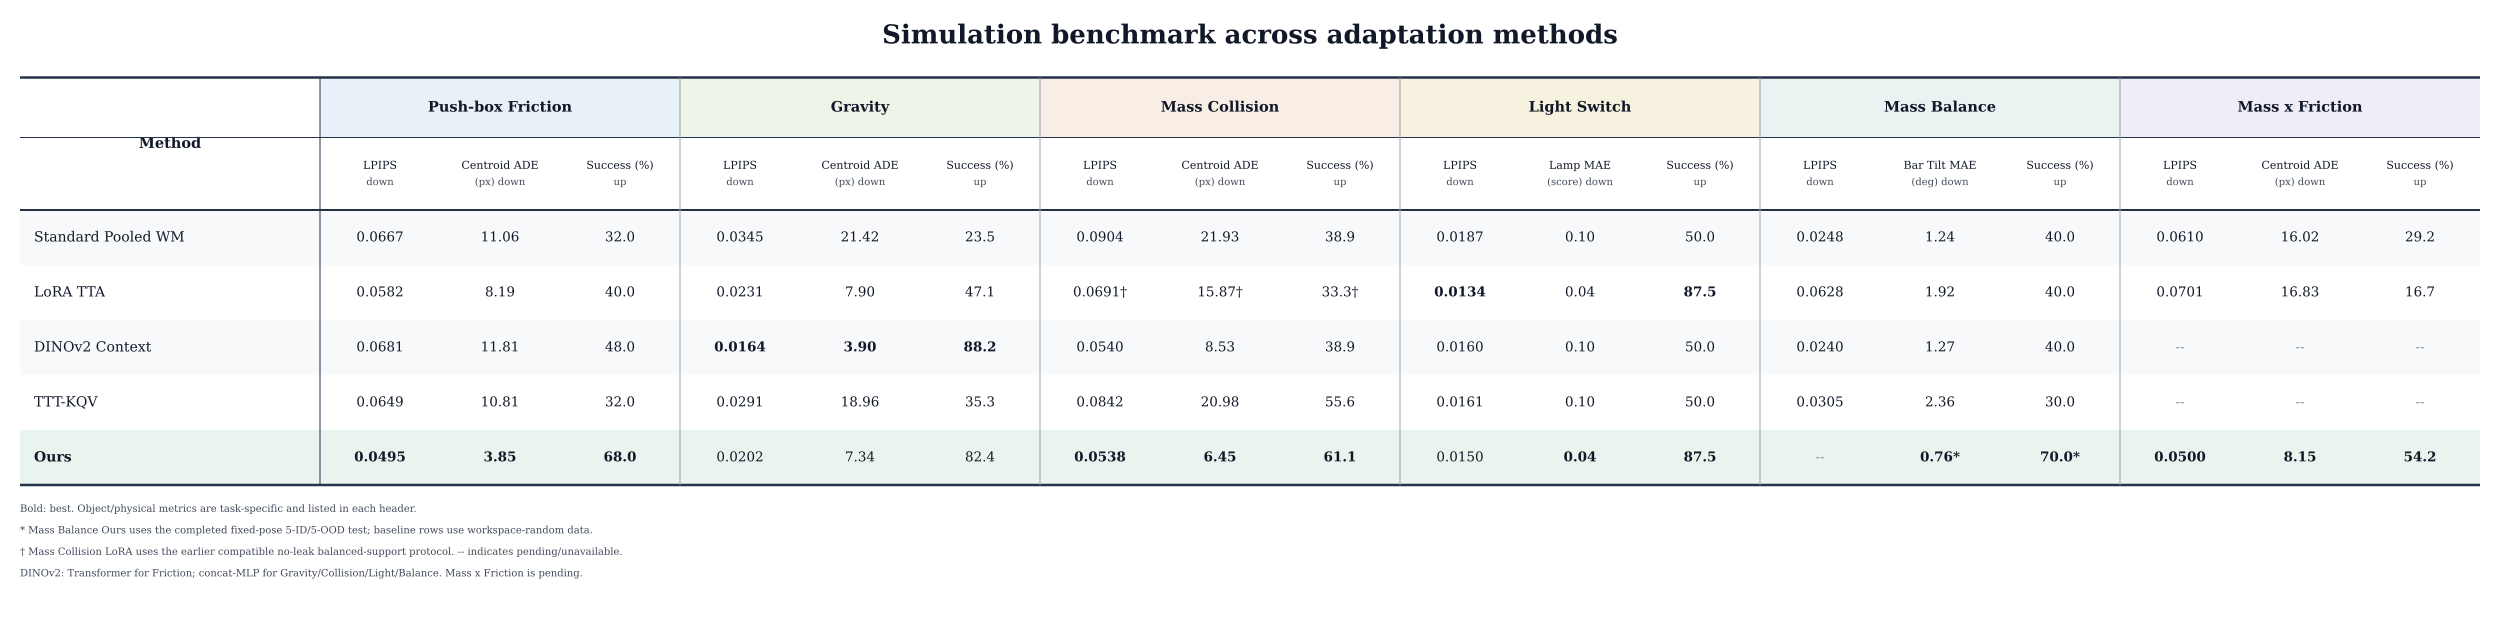
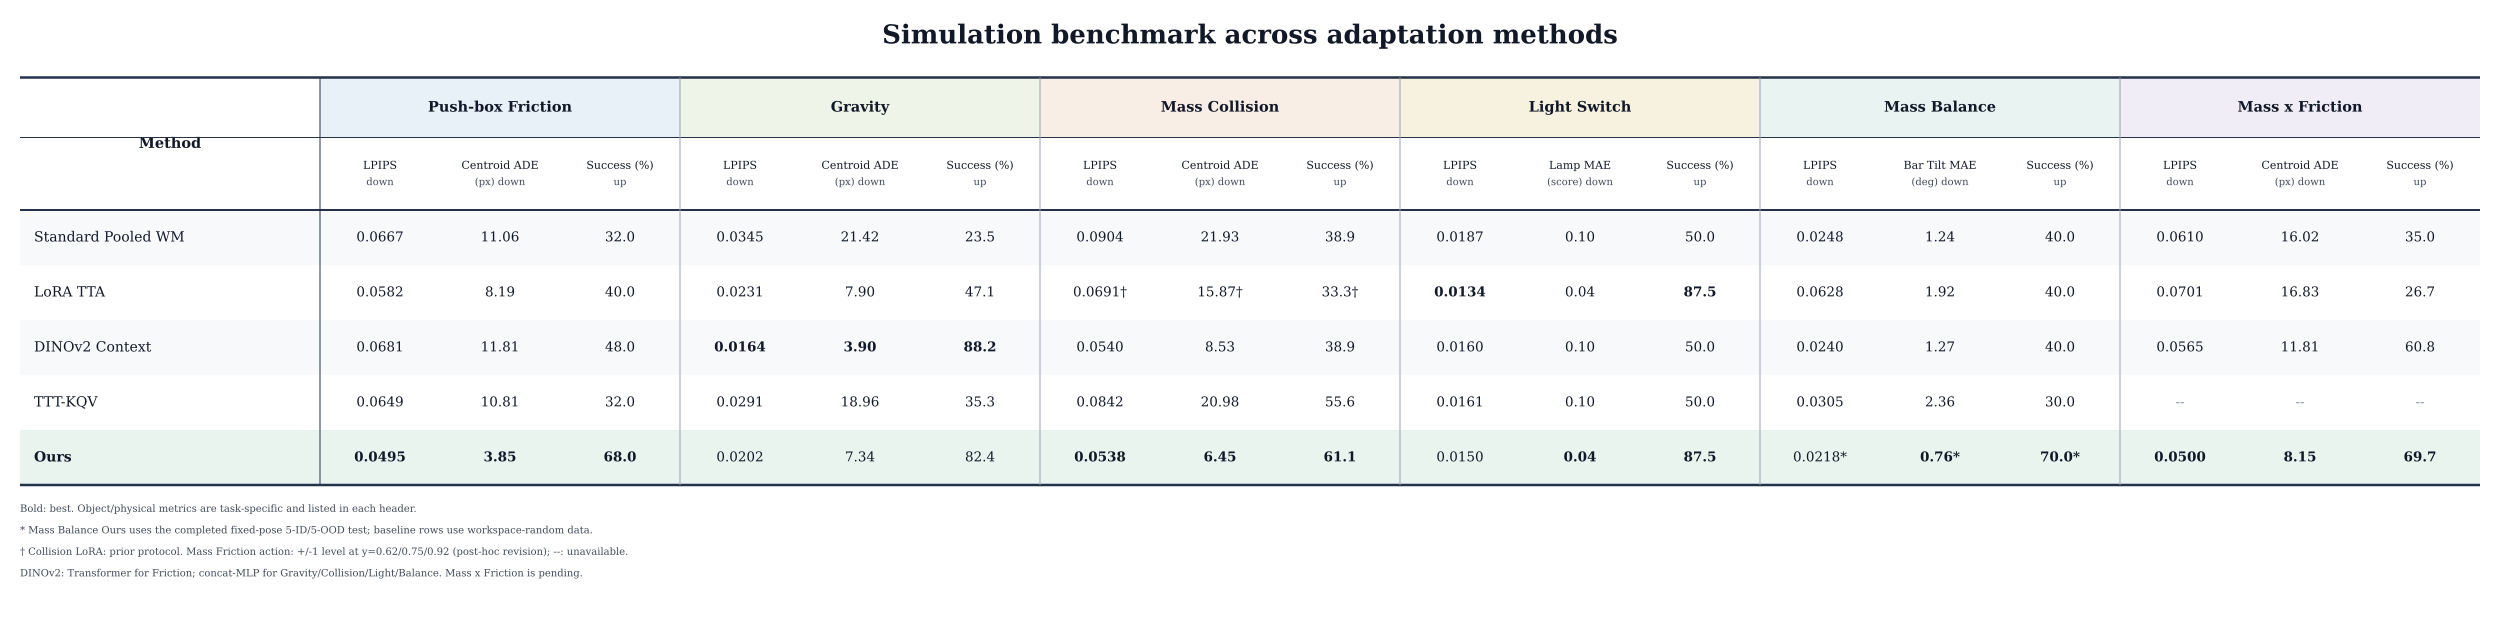
<svg xmlns="http://www.w3.org/2000/svg" width="5000" height="1280" viewBox="0 0 5000 1280">
  <rect width="100%" height="100%" fill="white" />
  <style>text{font-family:"DejaVu Serif",serif;fill:#111827}.bold{font-weight:700}.muted{fill:#8a919e}.note{fill:#3f4858}</style>
  <text x="2500.0" y="72.0" text-anchor="middle" dominant-baseline="middle" font-size="52" class="bold">Simulation benchmark across adaptation methods</text>
  <text x="340.0" y="287.5" text-anchor="middle" dominant-baseline="middle" font-size="29" class="bold">Method</text>
  <rect x="640.0" y="155" width="720.0" height="120" fill="#e8f0f8" />
  <text x="1000.0" y="215.0" text-anchor="middle" dominant-baseline="middle" font-size="29" class="bold">Push-box Friction</text>
  <text x="760.0" y="331.5" text-anchor="middle" dominant-baseline="middle" font-size="22" class="">LPIPS</text>
  <text x="760.0" y="364.5" text-anchor="middle" dominant-baseline="middle" font-size="20" class="note">down</text>
  <text x="1000.0" y="331.5" text-anchor="middle" dominant-baseline="middle" font-size="22" class="">Centroid ADE</text>
  <text x="1000.0" y="364.5" text-anchor="middle" dominant-baseline="middle" font-size="20" class="note">(px) down</text>
  <text x="1240.0" y="331.5" text-anchor="middle" dominant-baseline="middle" font-size="22" class="">Success (%)</text>
  <text x="1240.0" y="364.5" text-anchor="middle" dominant-baseline="middle" font-size="20" class="note">up</text>
  <rect x="1360.0" y="155" width="720.0" height="120" fill="#eef4e7" />
  <text x="1720.0" y="215.0" text-anchor="middle" dominant-baseline="middle" font-size="29" class="bold">Gravity</text>
  <text x="1480.0" y="331.5" text-anchor="middle" dominant-baseline="middle" font-size="22" class="">LPIPS</text>
  <text x="1480.0" y="364.5" text-anchor="middle" dominant-baseline="middle" font-size="20" class="note">down</text>
  <text x="1720.0" y="331.5" text-anchor="middle" dominant-baseline="middle" font-size="22" class="">Centroid ADE</text>
  <text x="1720.0" y="364.5" text-anchor="middle" dominant-baseline="middle" font-size="20" class="note">(px) down</text>
  <text x="1960.0" y="331.5" text-anchor="middle" dominant-baseline="middle" font-size="22" class="">Success (%)</text>
  <text x="1960.0" y="364.5" text-anchor="middle" dominant-baseline="middle" font-size="20" class="note">up</text>
  <rect x="2080.0" y="155" width="720.0" height="120" fill="#f8eee5" />
  <text x="2440.0" y="215.0" text-anchor="middle" dominant-baseline="middle" font-size="29" class="bold">Mass Collision</text>
  <text x="2200.0" y="331.5" text-anchor="middle" dominant-baseline="middle" font-size="22" class="">LPIPS</text>
  <text x="2200.0" y="364.5" text-anchor="middle" dominant-baseline="middle" font-size="20" class="note">down</text>
  <text x="2440.0" y="331.5" text-anchor="middle" dominant-baseline="middle" font-size="22" class="">Centroid ADE</text>
  <text x="2440.0" y="364.5" text-anchor="middle" dominant-baseline="middle" font-size="20" class="note">(px) down</text>
  <text x="2680.0" y="331.5" text-anchor="middle" dominant-baseline="middle" font-size="22" class="">Success (%)</text>
  <text x="2680.0" y="364.5" text-anchor="middle" dominant-baseline="middle" font-size="20" class="note">up</text>
  <rect x="2800.0" y="155" width="720.0" height="120" fill="#f7f2df" />
  <text x="3160.0" y="215.0" text-anchor="middle" dominant-baseline="middle" font-size="29" class="bold">Light Switch</text>
  <text x="2920.0" y="331.5" text-anchor="middle" dominant-baseline="middle" font-size="22" class="">LPIPS</text>
  <text x="2920.0" y="364.5" text-anchor="middle" dominant-baseline="middle" font-size="20" class="note">down</text>
  <text x="3160.0" y="331.5" text-anchor="middle" dominant-baseline="middle" font-size="22" class="">Lamp MAE</text>
  <text x="3160.0" y="364.5" text-anchor="middle" dominant-baseline="middle" font-size="20" class="note">(score) down</text>
  <text x="3400.0" y="331.5" text-anchor="middle" dominant-baseline="middle" font-size="22" class="">Success (%)</text>
  <text x="3400.0" y="364.5" text-anchor="middle" dominant-baseline="middle" font-size="20" class="note">up</text>
  <rect x="3520.0" y="155" width="720.0" height="120" fill="#e9f3f1" />
  <text x="3880.0" y="215.0" text-anchor="middle" dominant-baseline="middle" font-size="29" class="bold">Mass Balance</text>
  <text x="3640.0" y="331.5" text-anchor="middle" dominant-baseline="middle" font-size="22" class="">LPIPS</text>
  <text x="3640.0" y="364.5" text-anchor="middle" dominant-baseline="middle" font-size="20" class="note">down</text>
  <text x="3880.0" y="331.5" text-anchor="middle" dominant-baseline="middle" font-size="22" class="">Bar Tilt MAE</text>
  <text x="3880.0" y="364.5" text-anchor="middle" dominant-baseline="middle" font-size="20" class="note">(deg) down</text>
  <text x="4120.0" y="331.5" text-anchor="middle" dominant-baseline="middle" font-size="22" class="">Success (%)</text>
  <text x="4120.0" y="364.5" text-anchor="middle" dominant-baseline="middle" font-size="20" class="note">up</text>
  <rect x="4240.0" y="155" width="720.0" height="120" fill="#f0edf7" />
  <text x="4600.0" y="215.0" text-anchor="middle" dominant-baseline="middle" font-size="29" class="bold">Mass x Friction</text>
  <text x="4360.0" y="331.5" text-anchor="middle" dominant-baseline="middle" font-size="22" class="">LPIPS</text>
  <text x="4360.0" y="364.5" text-anchor="middle" dominant-baseline="middle" font-size="20" class="note">down</text>
  <text x="4600.0" y="331.5" text-anchor="middle" dominant-baseline="middle" font-size="22" class="">Centroid ADE</text>
  <text x="4600.0" y="364.5" text-anchor="middle" dominant-baseline="middle" font-size="20" class="note">(px) down</text>
  <text x="4840.0" y="331.5" text-anchor="middle" dominant-baseline="middle" font-size="22" class="">Success (%)</text>
  <text x="4840.0" y="364.5" text-anchor="middle" dominant-baseline="middle" font-size="20" class="note">up</text>
  <rect x="40" y="420" width="4920" height="110" fill="#f8f9fb" />
  <text x="68.0" y="475.0" text-anchor="start" dominant-baseline="middle" font-size="28" class="">Standard Pooled WM</text>
  <text x="760.0" y="475.0" text-anchor="middle" dominant-baseline="middle" font-size="27" class="">0.0667</text>
  <text x="1000.0" y="475.0" text-anchor="middle" dominant-baseline="middle" font-size="27" class="">11.06</text>
  <text x="1240.0" y="475.0" text-anchor="middle" dominant-baseline="middle" font-size="27" class="">32.0</text>
  <text x="1480.0" y="475.0" text-anchor="middle" dominant-baseline="middle" font-size="27" class="">0.0345</text>
  <text x="1720.0" y="475.0" text-anchor="middle" dominant-baseline="middle" font-size="27" class="">21.42</text>
  <text x="1960.0" y="475.0" text-anchor="middle" dominant-baseline="middle" font-size="27" class="">23.5</text>
  <text x="2200.0" y="475.0" text-anchor="middle" dominant-baseline="middle" font-size="27" class="">0.0904</text>
  <text x="2440.0" y="475.0" text-anchor="middle" dominant-baseline="middle" font-size="27" class="">21.93</text>
  <text x="2680.0" y="475.0" text-anchor="middle" dominant-baseline="middle" font-size="27" class="">38.9</text>
  <text x="2920.0" y="475.0" text-anchor="middle" dominant-baseline="middle" font-size="27" class="">0.0187</text>
  <text x="3160.0" y="475.0" text-anchor="middle" dominant-baseline="middle" font-size="27" class="">0.10</text>
  <text x="3400.0" y="475.0" text-anchor="middle" dominant-baseline="middle" font-size="27" class="">50.0</text>
  <text x="3640.0" y="475.0" text-anchor="middle" dominant-baseline="middle" font-size="27" class="">0.0248</text>
  <text x="3880.0" y="475.0" text-anchor="middle" dominant-baseline="middle" font-size="27" class="">1.24</text>
  <text x="4120.0" y="475.0" text-anchor="middle" dominant-baseline="middle" font-size="27" class="">40.0</text>
  <text x="4360.0" y="475.0" text-anchor="middle" dominant-baseline="middle" font-size="27" class="">0.0610</text>
  <text x="4600.0" y="475.0" text-anchor="middle" dominant-baseline="middle" font-size="27" class="">16.02</text>
-   <text x="4840.0" y="475.0" text-anchor="middle" dominant-baseline="middle" font-size="27" class="">29.2</text>
+   <text x="4840.0" y="475.0" text-anchor="middle" dominant-baseline="middle" font-size="27" class="">35.0</text>
  <rect x="40" y="530" width="4920" height="110" fill="white" />
  <text x="68.0" y="585.0" text-anchor="start" dominant-baseline="middle" font-size="28" class="">LoRA TTA</text>
  <text x="760.0" y="585.0" text-anchor="middle" dominant-baseline="middle" font-size="27" class="">0.0582</text>
  <text x="1000.0" y="585.0" text-anchor="middle" dominant-baseline="middle" font-size="27" class="">8.19</text>
  <text x="1240.0" y="585.0" text-anchor="middle" dominant-baseline="middle" font-size="27" class="">40.0</text>
  <text x="1480.0" y="585.0" text-anchor="middle" dominant-baseline="middle" font-size="27" class="">0.0231</text>
  <text x="1720.0" y="585.0" text-anchor="middle" dominant-baseline="middle" font-size="27" class="">7.90</text>
  <text x="1960.0" y="585.0" text-anchor="middle" dominant-baseline="middle" font-size="27" class="">47.1</text>
  <text x="2200.0" y="585.0" text-anchor="middle" dominant-baseline="middle" font-size="27" class="">0.0691†</text>
  <text x="2440.0" y="585.0" text-anchor="middle" dominant-baseline="middle" font-size="27" class="">15.87†</text>
  <text x="2680.0" y="585.0" text-anchor="middle" dominant-baseline="middle" font-size="27" class="">33.3†</text>
  <text x="2920.0" y="585.0" text-anchor="middle" dominant-baseline="middle" font-size="27" class="bold">0.0134</text>
  <text x="3160.0" y="585.0" text-anchor="middle" dominant-baseline="middle" font-size="27" class="">0.04</text>
  <text x="3400.0" y="585.0" text-anchor="middle" dominant-baseline="middle" font-size="27" class="bold">87.5</text>
  <text x="3640.0" y="585.0" text-anchor="middle" dominant-baseline="middle" font-size="27" class="">0.0628</text>
  <text x="3880.0" y="585.0" text-anchor="middle" dominant-baseline="middle" font-size="27" class="">1.92</text>
  <text x="4120.0" y="585.0" text-anchor="middle" dominant-baseline="middle" font-size="27" class="">40.0</text>
  <text x="4360.0" y="585.0" text-anchor="middle" dominant-baseline="middle" font-size="27" class="">0.0701</text>
  <text x="4600.0" y="585.0" text-anchor="middle" dominant-baseline="middle" font-size="27" class="">16.83</text>
-   <text x="4840.0" y="585.0" text-anchor="middle" dominant-baseline="middle" font-size="27" class="">16.7</text>
+   <text x="4840.0" y="585.0" text-anchor="middle" dominant-baseline="middle" font-size="27" class="">26.7</text>
  <rect x="40" y="640" width="4920" height="110" fill="#f8f9fb" />
  <text x="68.0" y="695.0" text-anchor="start" dominant-baseline="middle" font-size="28" class="">DINOv2 Context</text>
  <text x="760.0" y="695.0" text-anchor="middle" dominant-baseline="middle" font-size="27" class="">0.0681</text>
  <text x="1000.0" y="695.0" text-anchor="middle" dominant-baseline="middle" font-size="27" class="">11.81</text>
  <text x="1240.0" y="695.0" text-anchor="middle" dominant-baseline="middle" font-size="27" class="">48.0</text>
  <text x="1480.0" y="695.0" text-anchor="middle" dominant-baseline="middle" font-size="27" class="bold">0.0164</text>
  <text x="1720.0" y="695.0" text-anchor="middle" dominant-baseline="middle" font-size="27" class="bold">3.90</text>
  <text x="1960.0" y="695.0" text-anchor="middle" dominant-baseline="middle" font-size="27" class="bold">88.2</text>
  <text x="2200.0" y="695.0" text-anchor="middle" dominant-baseline="middle" font-size="27" class="">0.0540</text>
  <text x="2440.0" y="695.0" text-anchor="middle" dominant-baseline="middle" font-size="27" class="">8.53</text>
  <text x="2680.0" y="695.0" text-anchor="middle" dominant-baseline="middle" font-size="27" class="">38.9</text>
  <text x="2920.0" y="695.0" text-anchor="middle" dominant-baseline="middle" font-size="27" class="">0.0160</text>
  <text x="3160.0" y="695.0" text-anchor="middle" dominant-baseline="middle" font-size="27" class="">0.10</text>
  <text x="3400.0" y="695.0" text-anchor="middle" dominant-baseline="middle" font-size="27" class="">50.0</text>
  <text x="3640.0" y="695.0" text-anchor="middle" dominant-baseline="middle" font-size="27" class="">0.0240</text>
  <text x="3880.0" y="695.0" text-anchor="middle" dominant-baseline="middle" font-size="27" class="">1.27</text>
  <text x="4120.0" y="695.0" text-anchor="middle" dominant-baseline="middle" font-size="27" class="">40.0</text>
-   <text x="4360.0" y="695.0" text-anchor="middle" dominant-baseline="middle" font-size="27" class="muted">--</text>
-   <text x="4600.0" y="695.0" text-anchor="middle" dominant-baseline="middle" font-size="27" class="muted">--</text>
-   <text x="4840.0" y="695.0" text-anchor="middle" dominant-baseline="middle" font-size="27" class="muted">--</text>
+   <text x="4360.0" y="695.0" text-anchor="middle" dominant-baseline="middle" font-size="27" class="">0.0565</text>
+   <text x="4600.0" y="695.0" text-anchor="middle" dominant-baseline="middle" font-size="27" class="">11.81</text>
+   <text x="4840.0" y="695.0" text-anchor="middle" dominant-baseline="middle" font-size="27" class="">60.8</text>
  <rect x="40" y="750" width="4920" height="110" fill="white" />
  <text x="68.0" y="805.0" text-anchor="start" dominant-baseline="middle" font-size="28" class="">TTT-KQV</text>
  <text x="760.0" y="805.0" text-anchor="middle" dominant-baseline="middle" font-size="27" class="">0.0649</text>
  <text x="1000.0" y="805.0" text-anchor="middle" dominant-baseline="middle" font-size="27" class="">10.81</text>
  <text x="1240.0" y="805.0" text-anchor="middle" dominant-baseline="middle" font-size="27" class="">32.0</text>
  <text x="1480.0" y="805.0" text-anchor="middle" dominant-baseline="middle" font-size="27" class="">0.0291</text>
  <text x="1720.0" y="805.0" text-anchor="middle" dominant-baseline="middle" font-size="27" class="">18.96</text>
  <text x="1960.0" y="805.0" text-anchor="middle" dominant-baseline="middle" font-size="27" class="">35.3</text>
  <text x="2200.0" y="805.0" text-anchor="middle" dominant-baseline="middle" font-size="27" class="">0.0842</text>
  <text x="2440.0" y="805.0" text-anchor="middle" dominant-baseline="middle" font-size="27" class="">20.98</text>
  <text x="2680.0" y="805.0" text-anchor="middle" dominant-baseline="middle" font-size="27" class="">55.6</text>
  <text x="2920.0" y="805.0" text-anchor="middle" dominant-baseline="middle" font-size="27" class="">0.0161</text>
  <text x="3160.0" y="805.0" text-anchor="middle" dominant-baseline="middle" font-size="27" class="">0.10</text>
  <text x="3400.0" y="805.0" text-anchor="middle" dominant-baseline="middle" font-size="27" class="">50.0</text>
  <text x="3640.0" y="805.0" text-anchor="middle" dominant-baseline="middle" font-size="27" class="">0.0305</text>
  <text x="3880.0" y="805.0" text-anchor="middle" dominant-baseline="middle" font-size="27" class="">2.36</text>
  <text x="4120.0" y="805.0" text-anchor="middle" dominant-baseline="middle" font-size="27" class="">30.0</text>
  <text x="4360.0" y="805.0" text-anchor="middle" dominant-baseline="middle" font-size="27" class="muted">--</text>
  <text x="4600.0" y="805.0" text-anchor="middle" dominant-baseline="middle" font-size="27" class="muted">--</text>
  <text x="4840.0" y="805.0" text-anchor="middle" dominant-baseline="middle" font-size="27" class="muted">--</text>
  <rect x="40" y="860" width="4920" height="110" fill="#eaf4ef" />
  <text x="68.0" y="915.0" text-anchor="start" dominant-baseline="middle" font-size="28" class="bold">Ours</text>
  <text x="760.0" y="915.0" text-anchor="middle" dominant-baseline="middle" font-size="27" class="bold">0.0495</text>
  <text x="1000.0" y="915.0" text-anchor="middle" dominant-baseline="middle" font-size="27" class="bold">3.85</text>
  <text x="1240.0" y="915.0" text-anchor="middle" dominant-baseline="middle" font-size="27" class="bold">68.0</text>
  <text x="1480.0" y="915.0" text-anchor="middle" dominant-baseline="middle" font-size="27" class="">0.0202</text>
  <text x="1720.0" y="915.0" text-anchor="middle" dominant-baseline="middle" font-size="27" class="">7.34</text>
  <text x="1960.0" y="915.0" text-anchor="middle" dominant-baseline="middle" font-size="27" class="">82.4</text>
  <text x="2200.0" y="915.0" text-anchor="middle" dominant-baseline="middle" font-size="27" class="bold">0.0538</text>
  <text x="2440.0" y="915.0" text-anchor="middle" dominant-baseline="middle" font-size="27" class="bold">6.45</text>
  <text x="2680.0" y="915.0" text-anchor="middle" dominant-baseline="middle" font-size="27" class="bold">61.1</text>
  <text x="2920.0" y="915.0" text-anchor="middle" dominant-baseline="middle" font-size="27" class="">0.0150</text>
  <text x="3160.0" y="915.0" text-anchor="middle" dominant-baseline="middle" font-size="27" class="bold">0.04</text>
  <text x="3400.0" y="915.0" text-anchor="middle" dominant-baseline="middle" font-size="27" class="bold">87.5</text>
-   <text x="3640.0" y="915.0" text-anchor="middle" dominant-baseline="middle" font-size="27" class="muted">--</text>
+   <text x="3640.0" y="915.0" text-anchor="middle" dominant-baseline="middle" font-size="27" class="">0.0218*</text>
  <text x="3880.0" y="915.0" text-anchor="middle" dominant-baseline="middle" font-size="27" class="bold">0.76*</text>
  <text x="4120.0" y="915.0" text-anchor="middle" dominant-baseline="middle" font-size="27" class="bold">70.0*</text>
  <text x="4360.0" y="915.0" text-anchor="middle" dominant-baseline="middle" font-size="27" class="bold">0.0500</text>
  <text x="4600.0" y="915.0" text-anchor="middle" dominant-baseline="middle" font-size="27" class="bold">8.15</text>
-   <text x="4840.0" y="915.0" text-anchor="middle" dominant-baseline="middle" font-size="27" class="bold">54.2</text>
+   <text x="4840.0" y="915.0" text-anchor="middle" dominant-baseline="middle" font-size="27" class="bold">69.7</text>
  <line x1="40" y1="155" x2="4960" y2="155" stroke="#25324a" stroke-width="5" />
  <line x1="40" y1="275" x2="4960" y2="275" stroke="#25324a" stroke-width="2" />
  <line x1="40" y1="420" x2="4960" y2="420" stroke="#25324a" stroke-width="4" />
  <line x1="40" y1="970" x2="4960" y2="970" stroke="#25324a" stroke-width="5" />
  <line x1="640" y1="155" x2="640" y2="970" stroke="#25324a" stroke-width="2" />
  <line x1="1360.0" y1="155" x2="1360.0" y2="970" stroke="#9aa2af" stroke-width="2" />
  <line x1="2080.0" y1="155" x2="2080.0" y2="970" stroke="#9aa2af" stroke-width="2" />
  <line x1="2800.0" y1="155" x2="2800.0" y2="970" stroke="#9aa2af" stroke-width="2" />
  <line x1="3520.0" y1="155" x2="3520.0" y2="970" stroke="#9aa2af" stroke-width="2" />
  <line x1="4240.0" y1="155" x2="4240.0" y2="970" stroke="#9aa2af" stroke-width="2" />
  <text x="40.0" y="1018.0" text-anchor="start" dominant-baseline="middle" font-size="20" class="note">Bold: best. Object/physical metrics are task-specific and listed in each header.</text>
  <text x="40.0" y="1061.0" text-anchor="start" dominant-baseline="middle" font-size="20" class="note">* Mass Balance Ours uses the completed fixed-pose 5-ID/5-OOD test; baseline rows use workspace-random data.</text>
-   <text x="40.0" y="1104.0" text-anchor="start" dominant-baseline="middle" font-size="20" class="note">† Mass Collision LoRA uses the earlier compatible no-leak balanced-support protocol. -- indicates pending/unavailable.</text>
+   <text x="40.0" y="1104.0" text-anchor="start" dominant-baseline="middle" font-size="20" class="note">† Collision LoRA: prior protocol. Mass Friction action: +/-1 level at y=0.62/0.75/0.92 (post-hoc revision); --: unavailable.</text>
  <text x="40.0" y="1147.0" text-anchor="start" dominant-baseline="middle" font-size="20" class="note">DINOv2: Transformer for Friction; concat-MLP for Gravity/Collision/Light/Balance. Mass x Friction is pending.</text>
</svg>
